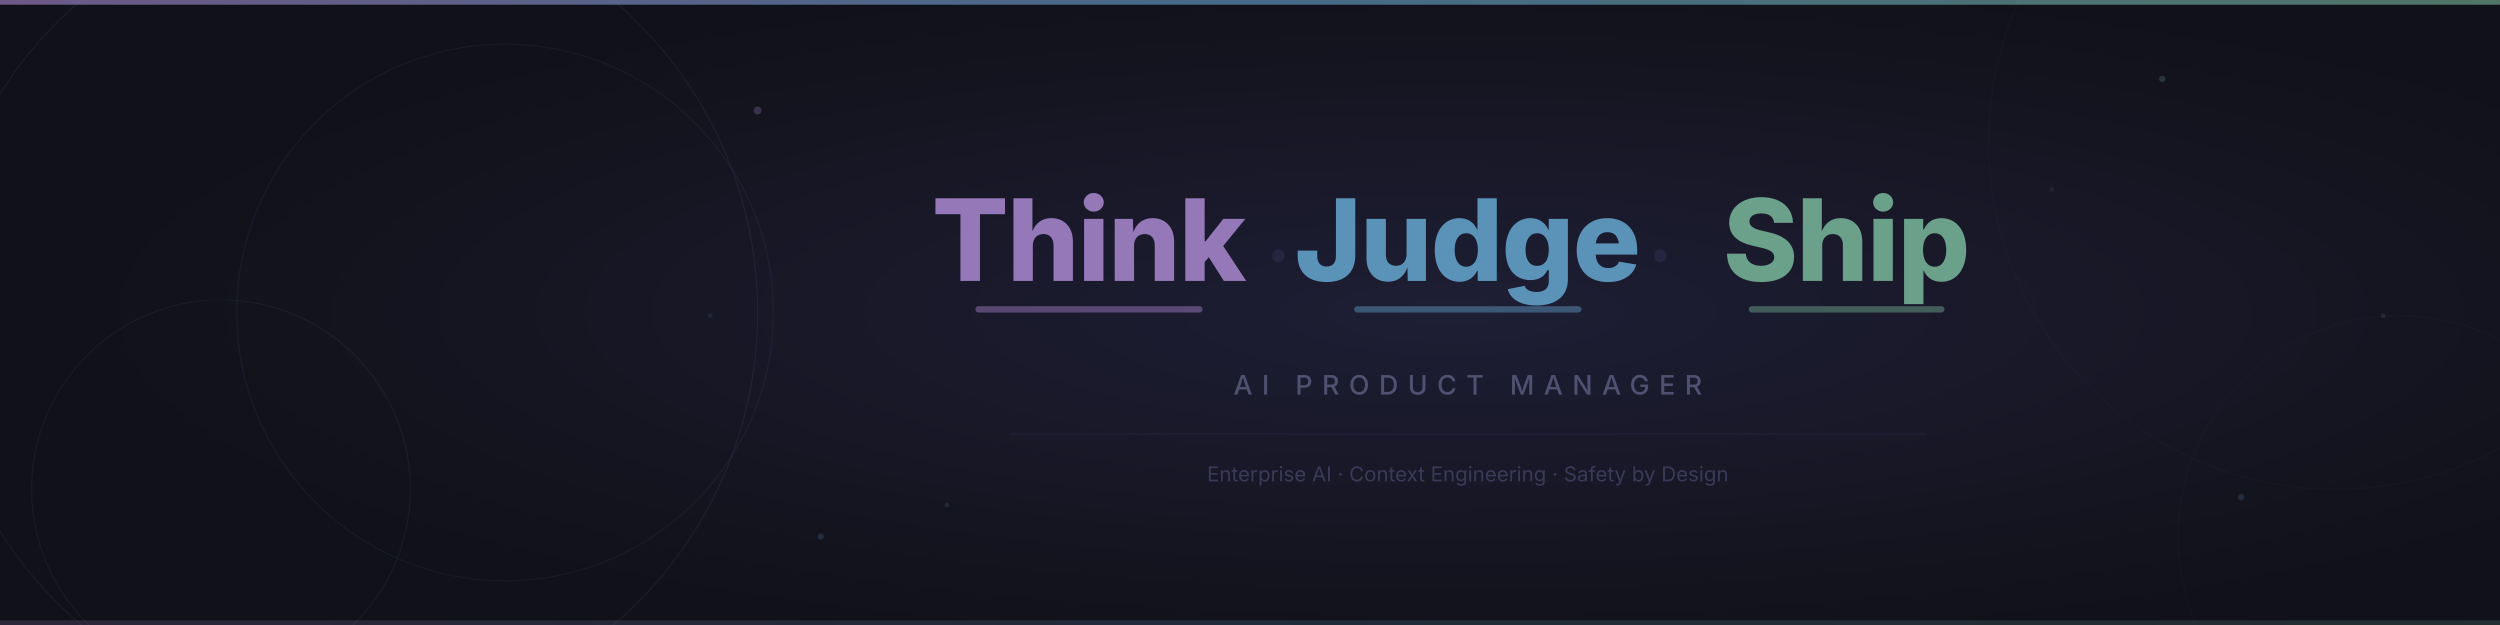
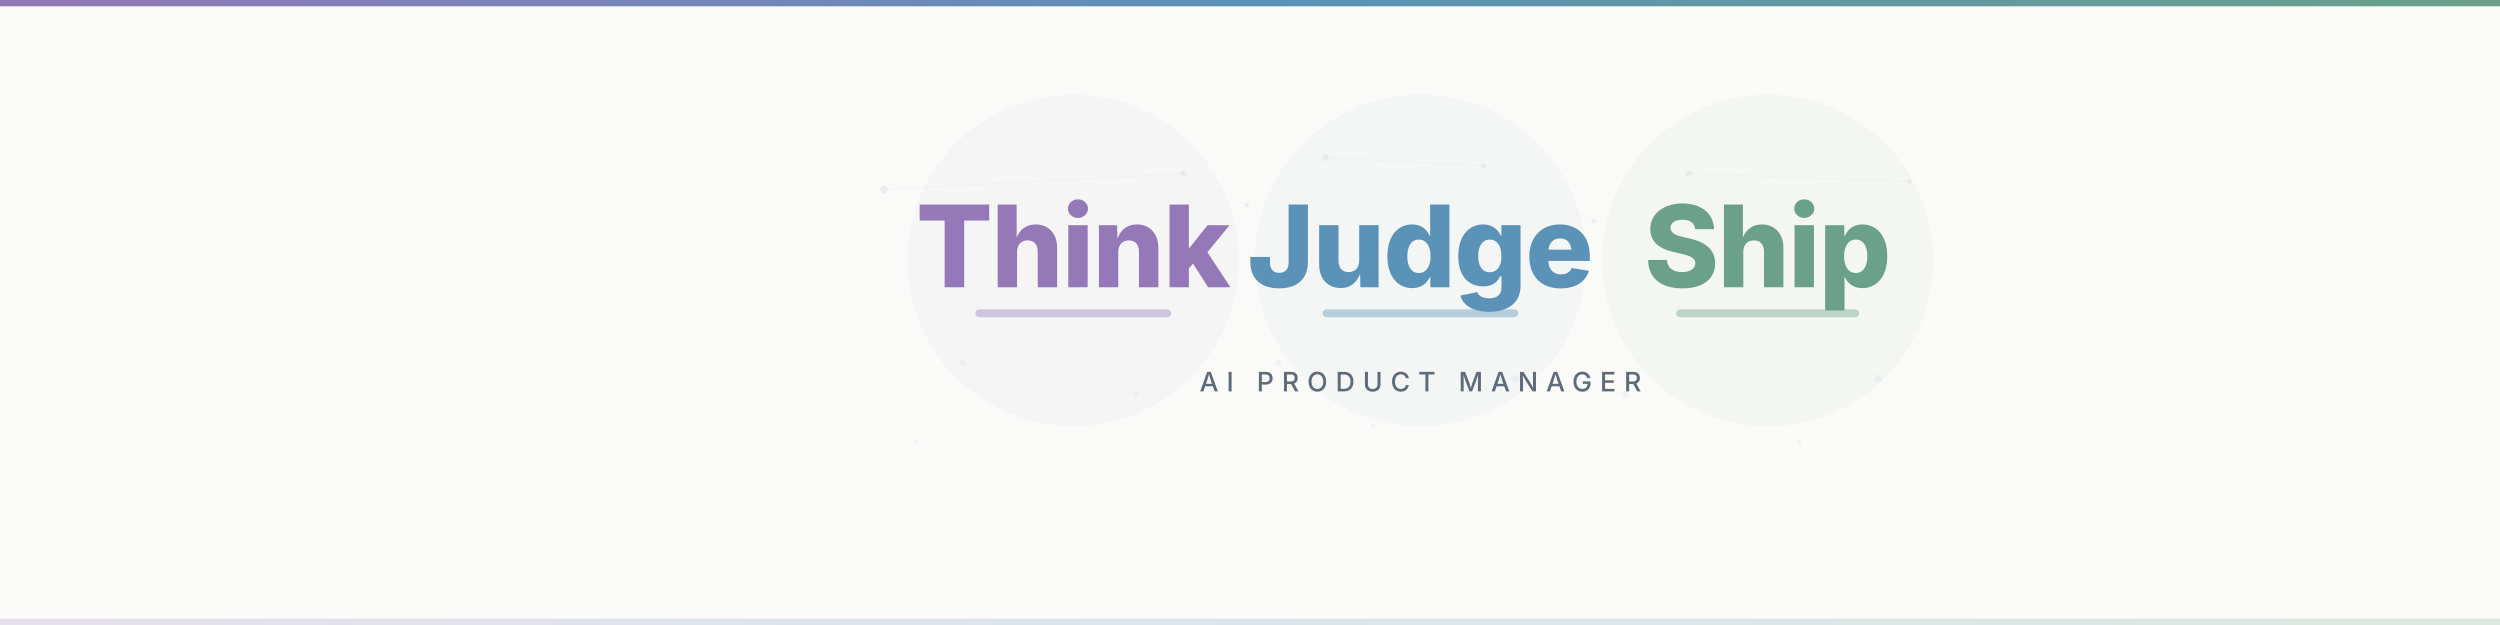
<svg xmlns="http://www.w3.org/2000/svg" viewBox="0 0 1584 396" width="1584" height="396" role="img" aria-label="Think. Judge. Ship. AI Product Manager.">
  <defs>
    <linearGradient id="bar" x1="0%" y1="0%" x2="100%" y2="0%">
      <stop offset="0%" stop-color="#9478B8" />
      <stop offset="50%" stop-color="#5B92B8" />
      <stop offset="100%" stop-color="#6BA08A" />
    </linearGradient>
-     <radialGradient id="spotlight" cx="58%" cy="50%" r="55%">
-       <stop offset="0%" stop-color="#1E1E35" />
-       <stop offset="100%" stop-color="#111119" />
-     </radialGradient>
  </defs>
-   <rect width="1584" height="396" fill="#111119" />
-   <rect width="1584" height="396" fill="url(#spotlight)" />
-   <circle cx="220" cy="198" r="260" fill="none" stroke="#9478B8" stroke-width="0.7" opacity="0.10" />
-   <circle cx="320" cy="198" r="170" fill="none" stroke="#5B92B8" stroke-width="0.7" opacity="0.08" />
-   <circle cx="140" cy="310" r="120" fill="none" stroke="#6BA08A" stroke-width="0.7" opacity="0.08" />
-   <circle cx="1480" cy="90" r="220" fill="none" stroke="#5B92B8" stroke-width="0.5" opacity="0.05" />
-   <circle cx="1520" cy="340" r="140" fill="none" stroke="#9478B8" stroke-width="0.5" opacity="0.04" />
-   <circle cx="480" cy="70" r="2.5" fill="#9478B8" opacity="0.30" />
-   <circle cx="520" cy="340" r="2" fill="#5B92B8" opacity="0.20" />
-   <circle cx="1420" cy="315" r="2" fill="#5B92B8" opacity="0.20" />
-   <circle cx="1370" cy="50" r="2" fill="#6BA08A" opacity="0.25" />
-   <circle cx="1510" cy="200" r="1.5" fill="#9478B8" opacity="0.15" />
-   <circle cx="600" cy="320" r="1.5" fill="#6BA08A" opacity="0.15" />
-   <circle cx="450" cy="200" r="1.5" fill="#5B92B8" opacity="0.12" />
-   <circle cx="1300" cy="120" r="1.5" fill="#9478B8" opacity="0.12" />
-   <rect x="0" y="0" width="1584" height="3" fill="url(#bar)" opacity="0.7" />
-   <text x="690" y="178" text-anchor="middle" font-family="Inter, Segoe UI, sans-serif" font-size="72" font-weight="800" fill="#9478B8" letter-spacing="-1">Think</text>
-   <rect x="618" y="194" width="144" height="4" rx="2" fill="#9478B8" opacity="0.50" />
-   <circle cx="810" cy="162" r="4" fill="#252540" />
-   <text x="930" y="178" text-anchor="middle" font-family="Inter, Segoe UI, sans-serif" font-size="72" font-weight="800" fill="#5B92B8" letter-spacing="-1">Judge</text>
-   <rect x="858" y="194" width="144" height="4" rx="2" fill="#5B92B8" opacity="0.50" />
-   <circle cx="1052" cy="162" r="4" fill="#252540" />
-   <text x="1170" y="178" text-anchor="middle" font-family="Inter, Segoe UI, sans-serif" font-size="72" font-weight="800" fill="#6BA08A" letter-spacing="-1">Ship</text>
-   <rect x="1108" y="194" width="124" height="4" rx="2" fill="#6BA08A" opacity="0.50" />
-   <text x="930" y="250" text-anchor="middle" font-family="Inter, Segoe UI, sans-serif" font-size="17" font-weight="500" fill="#505070" letter-spacing="6">AI PRODUCT MANAGER</text>
-   <line x1="640" y1="275" x2="1220" y2="275" stroke="#252540" stroke-width="0.5" />
-   <text x="930" y="305" text-anchor="middle" font-family="Inter, Segoe UI, sans-serif" font-size="13" font-weight="400" fill="#3A3A58">Enterprise AI · Context Engineering · Safety by Design</text>
-   <rect x="0" y="393" width="1584" height="3" fill="url(#bar)" opacity="0.20" />
+   <rect width="1584" height="396" fill="#FAFAF8" />
+   <rect x="0" y="0" width="1584" height="4" fill="url(#bar)" />
+   <circle cx="560" cy="120" r="2.5" fill="#9478B8" opacity="0.12" />
+   <circle cx="610" cy="230" r="2" fill="#9478B8" opacity="0.08" />
+   <circle cx="750" cy="110" r="2" fill="#9478B8" opacity="0.10" />
+   <circle cx="580" cy="280" r="1.5" fill="#9478B8" opacity="0.06" />
+   <circle cx="720" cy="250" r="1.5" fill="#9478B8" opacity="0.07" />
+   <circle cx="790" cy="130" r="1.5" fill="#7B88B0" opacity="0.09" />
+   <circle cx="810" cy="230" r="2" fill="#7B88B0" opacity="0.06" />
+   <circle cx="840" cy="100" r="2" fill="#5B92B8" opacity="0.10" />
+   <circle cx="960" cy="240" r="2.5" fill="#5B92B8" opacity="0.08" />
+   <circle cx="870" cy="270" r="1.5" fill="#5B92B8" opacity="0.07" />
+   <circle cx="940" cy="105" r="1.5" fill="#5B92B8" opacity="0.10" />
+   <circle cx="1010" cy="140" r="1.5" fill="#5F9DA0" opacity="0.08" />
+   <circle cx="1030" cy="250" r="2" fill="#5F9DA0" opacity="0.06" />
+   <circle cx="1070" cy="110" r="2" fill="#6BA08A" opacity="0.10" />
+   <circle cx="1190" cy="240" r="2.5" fill="#6BA08A" opacity="0.08" />
+   <circle cx="1140" cy="280" r="1.5" fill="#6BA08A" opacity="0.06" />
+   <circle cx="1210" cy="115" r="1.5" fill="#6BA08A" opacity="0.09" />
+   <line x1="560" y1="120" x2="750" y2="110" stroke="#9478B8" stroke-width="0.5" opacity="0.06" />
+   <line x1="750" y1="110" x2="790" y2="130" stroke="#7B88B0" stroke-width="0.5" opacity="0.05" />
+   <line x1="840" y1="100" x2="940" y2="105" stroke="#5B92B8" stroke-width="0.5" opacity="0.06" />
+   <line x1="940" y1="105" x2="1010" y2="140" stroke="#5F9DA0" stroke-width="0.5" opacity="0.05" />
+   <line x1="1070" y1="110" x2="1210" y2="115" stroke="#6BA08A" stroke-width="0.5" opacity="0.06" />
+   <line x1="610" y1="230" x2="720" y2="250" stroke="#9478B8" stroke-width="0.5" opacity="0.04" />
+   <line x1="960" y1="240" x2="1030" y2="250" stroke="#5B92B8" stroke-width="0.5" opacity="0.04" />
+   <circle cx="680" cy="165" r="105" fill="#9478B8" opacity="0.04" />
+   <circle cx="900" cy="165" r="105" fill="#5B92B8" opacity="0.04" />
+   <circle cx="1120" cy="165" r="105" fill="#6BA08A" opacity="0.04" />
+   <text x="680" y="182" text-anchor="middle" font-family="Inter, Segoe UI, sans-serif" font-size="72" font-weight="800" fill="#9478B8" letter-spacing="-1">Think</text>
+   <rect x="618" y="196" width="124" height="5" rx="2.5" fill="#9478B8" opacity="0.40" />
+   <text x="900" y="182" text-anchor="middle" font-family="Inter, Segoe UI, sans-serif" font-size="72" font-weight="800" fill="#5B92B8" letter-spacing="-1">Judge</text>
+   <rect x="838" y="196" width="124" height="5" rx="2.5" fill="#5B92B8" opacity="0.40" />
+   <text x="1120" y="182" text-anchor="middle" font-family="Inter, Segoe UI, sans-serif" font-size="72" font-weight="800" fill="#6BA08A" letter-spacing="-1">Ship</text>
+   <rect x="1062" y="196" width="116" height="5" rx="2.5" fill="#6BA08A" opacity="0.40" />
+   <text x="900" y="248" text-anchor="middle" font-family="Inter, Segoe UI, sans-serif" font-size="17" font-weight="500" fill="#5F6B7A" letter-spacing="5">AI PRODUCT MANAGER</text>
+   <rect x="0" y="392" width="1584" height="4" fill="url(#bar)" opacity="0.20" />
</svg>
